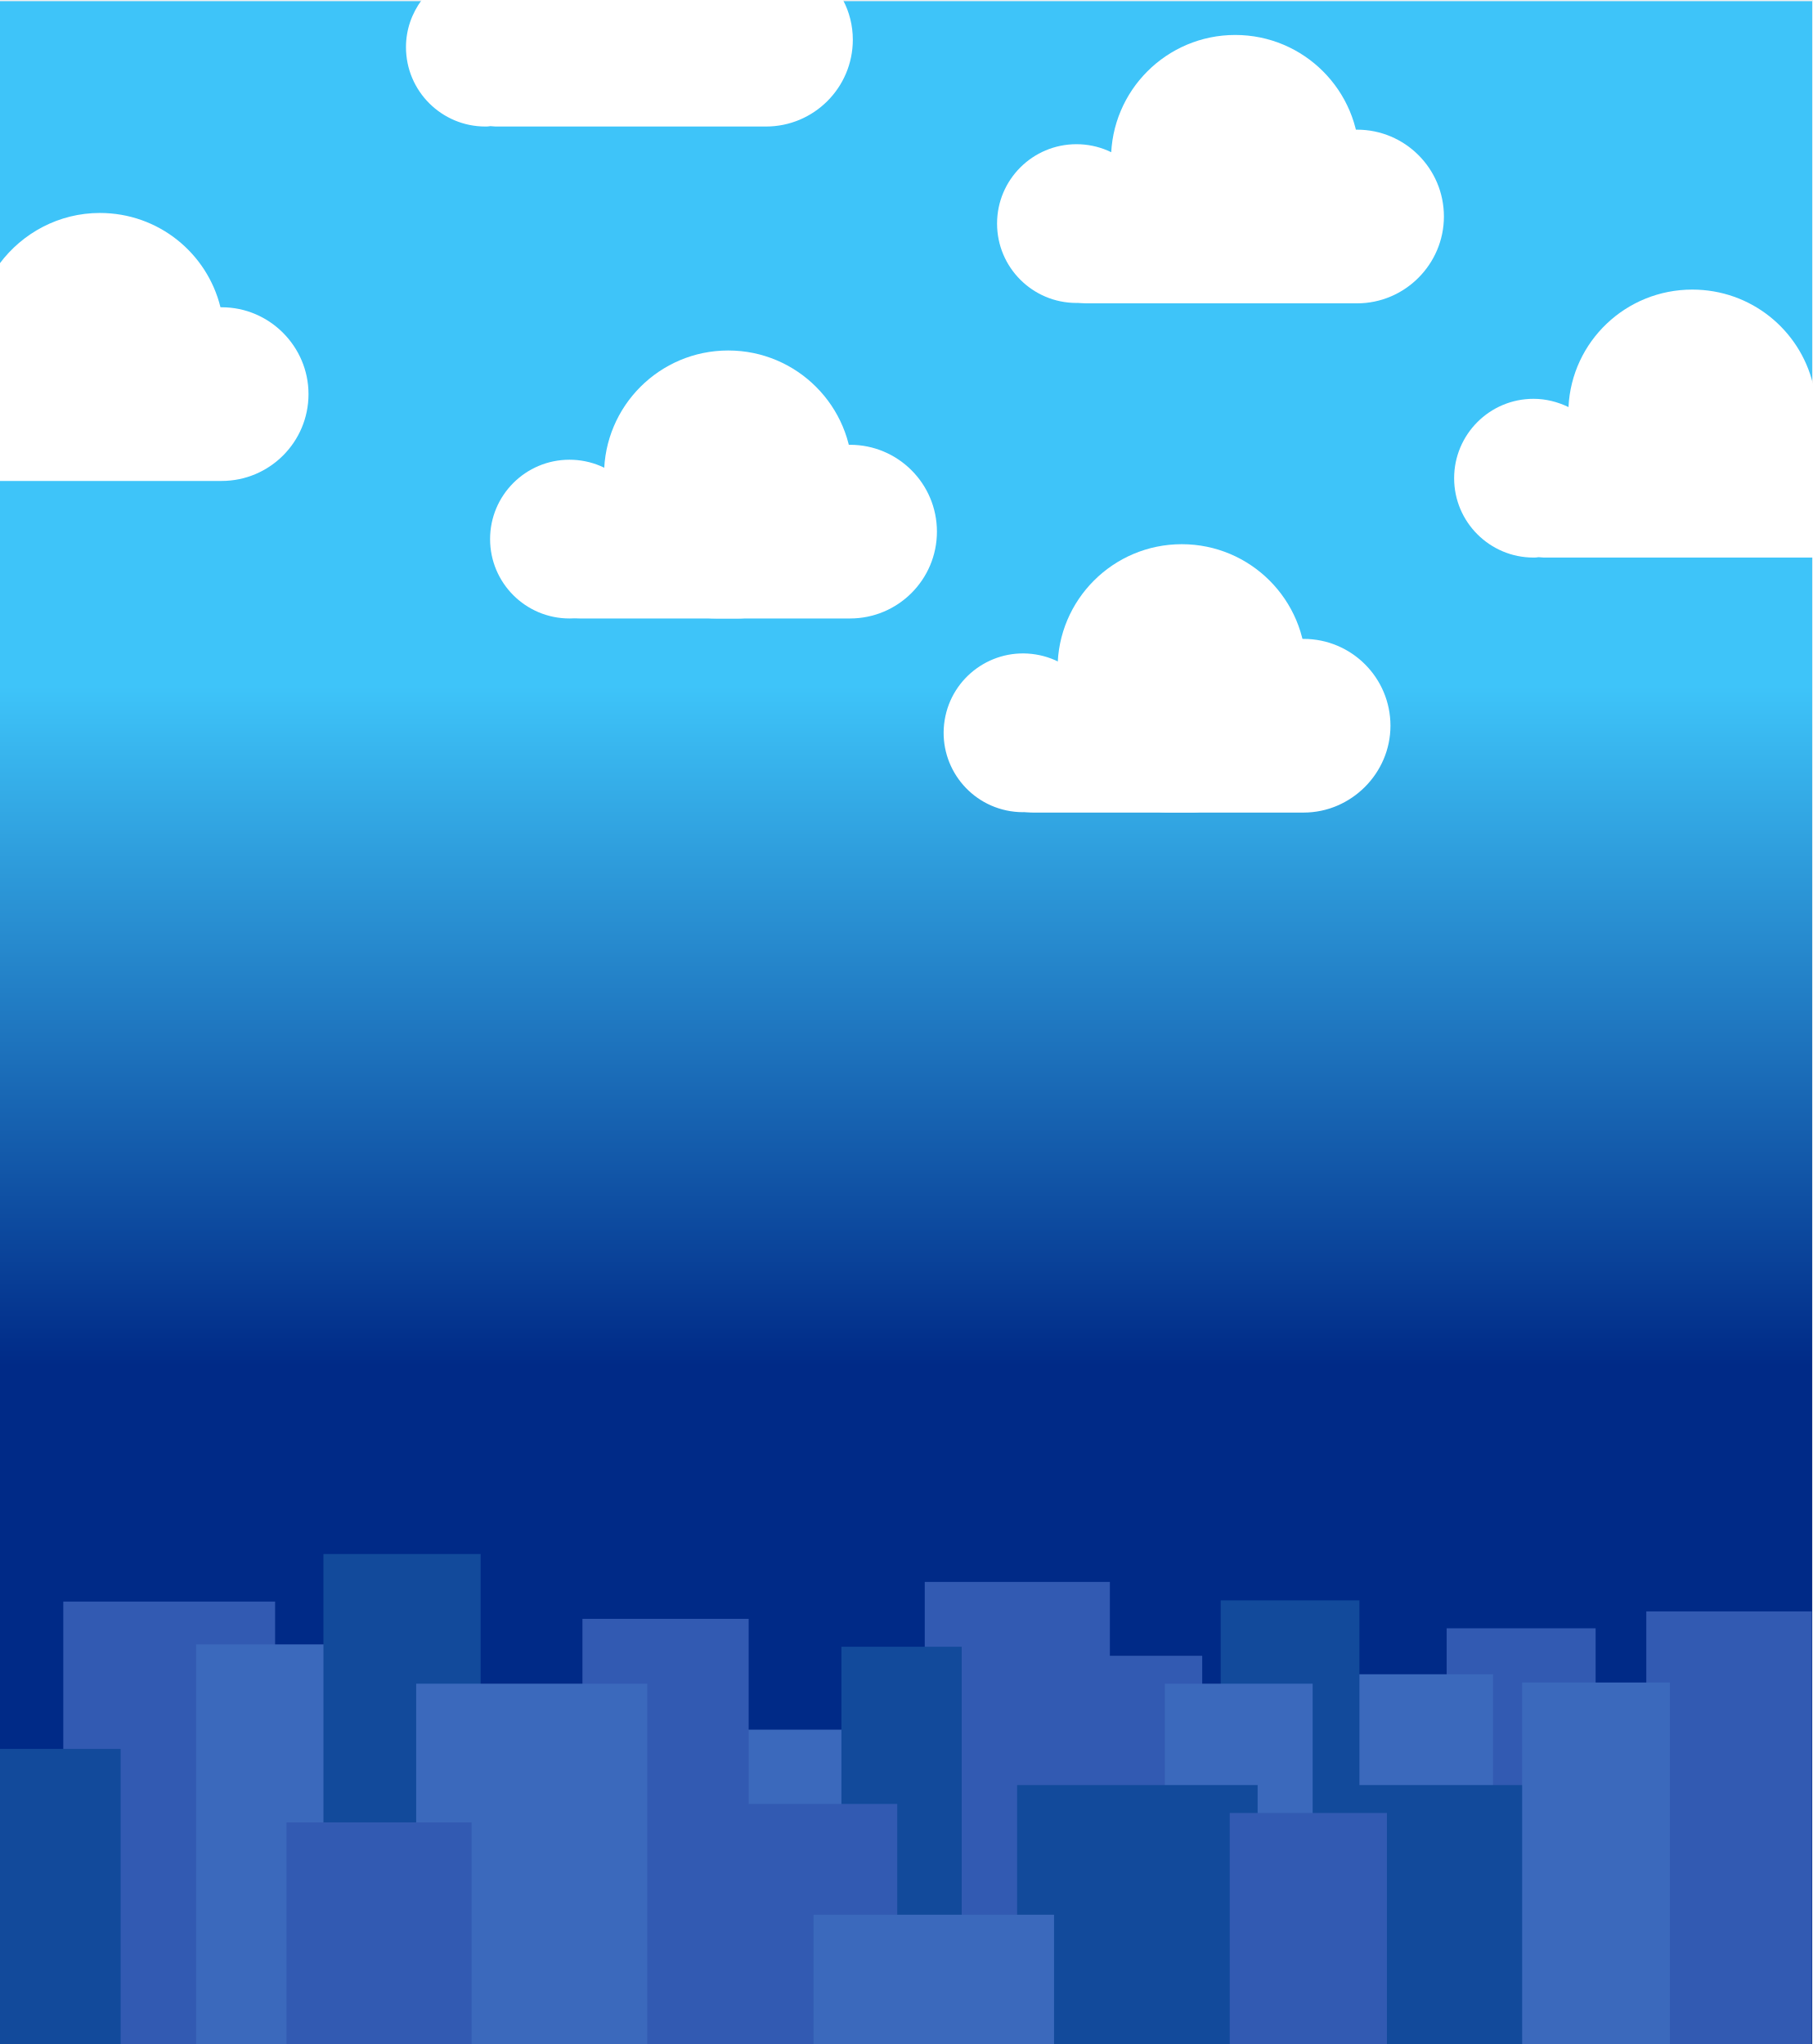
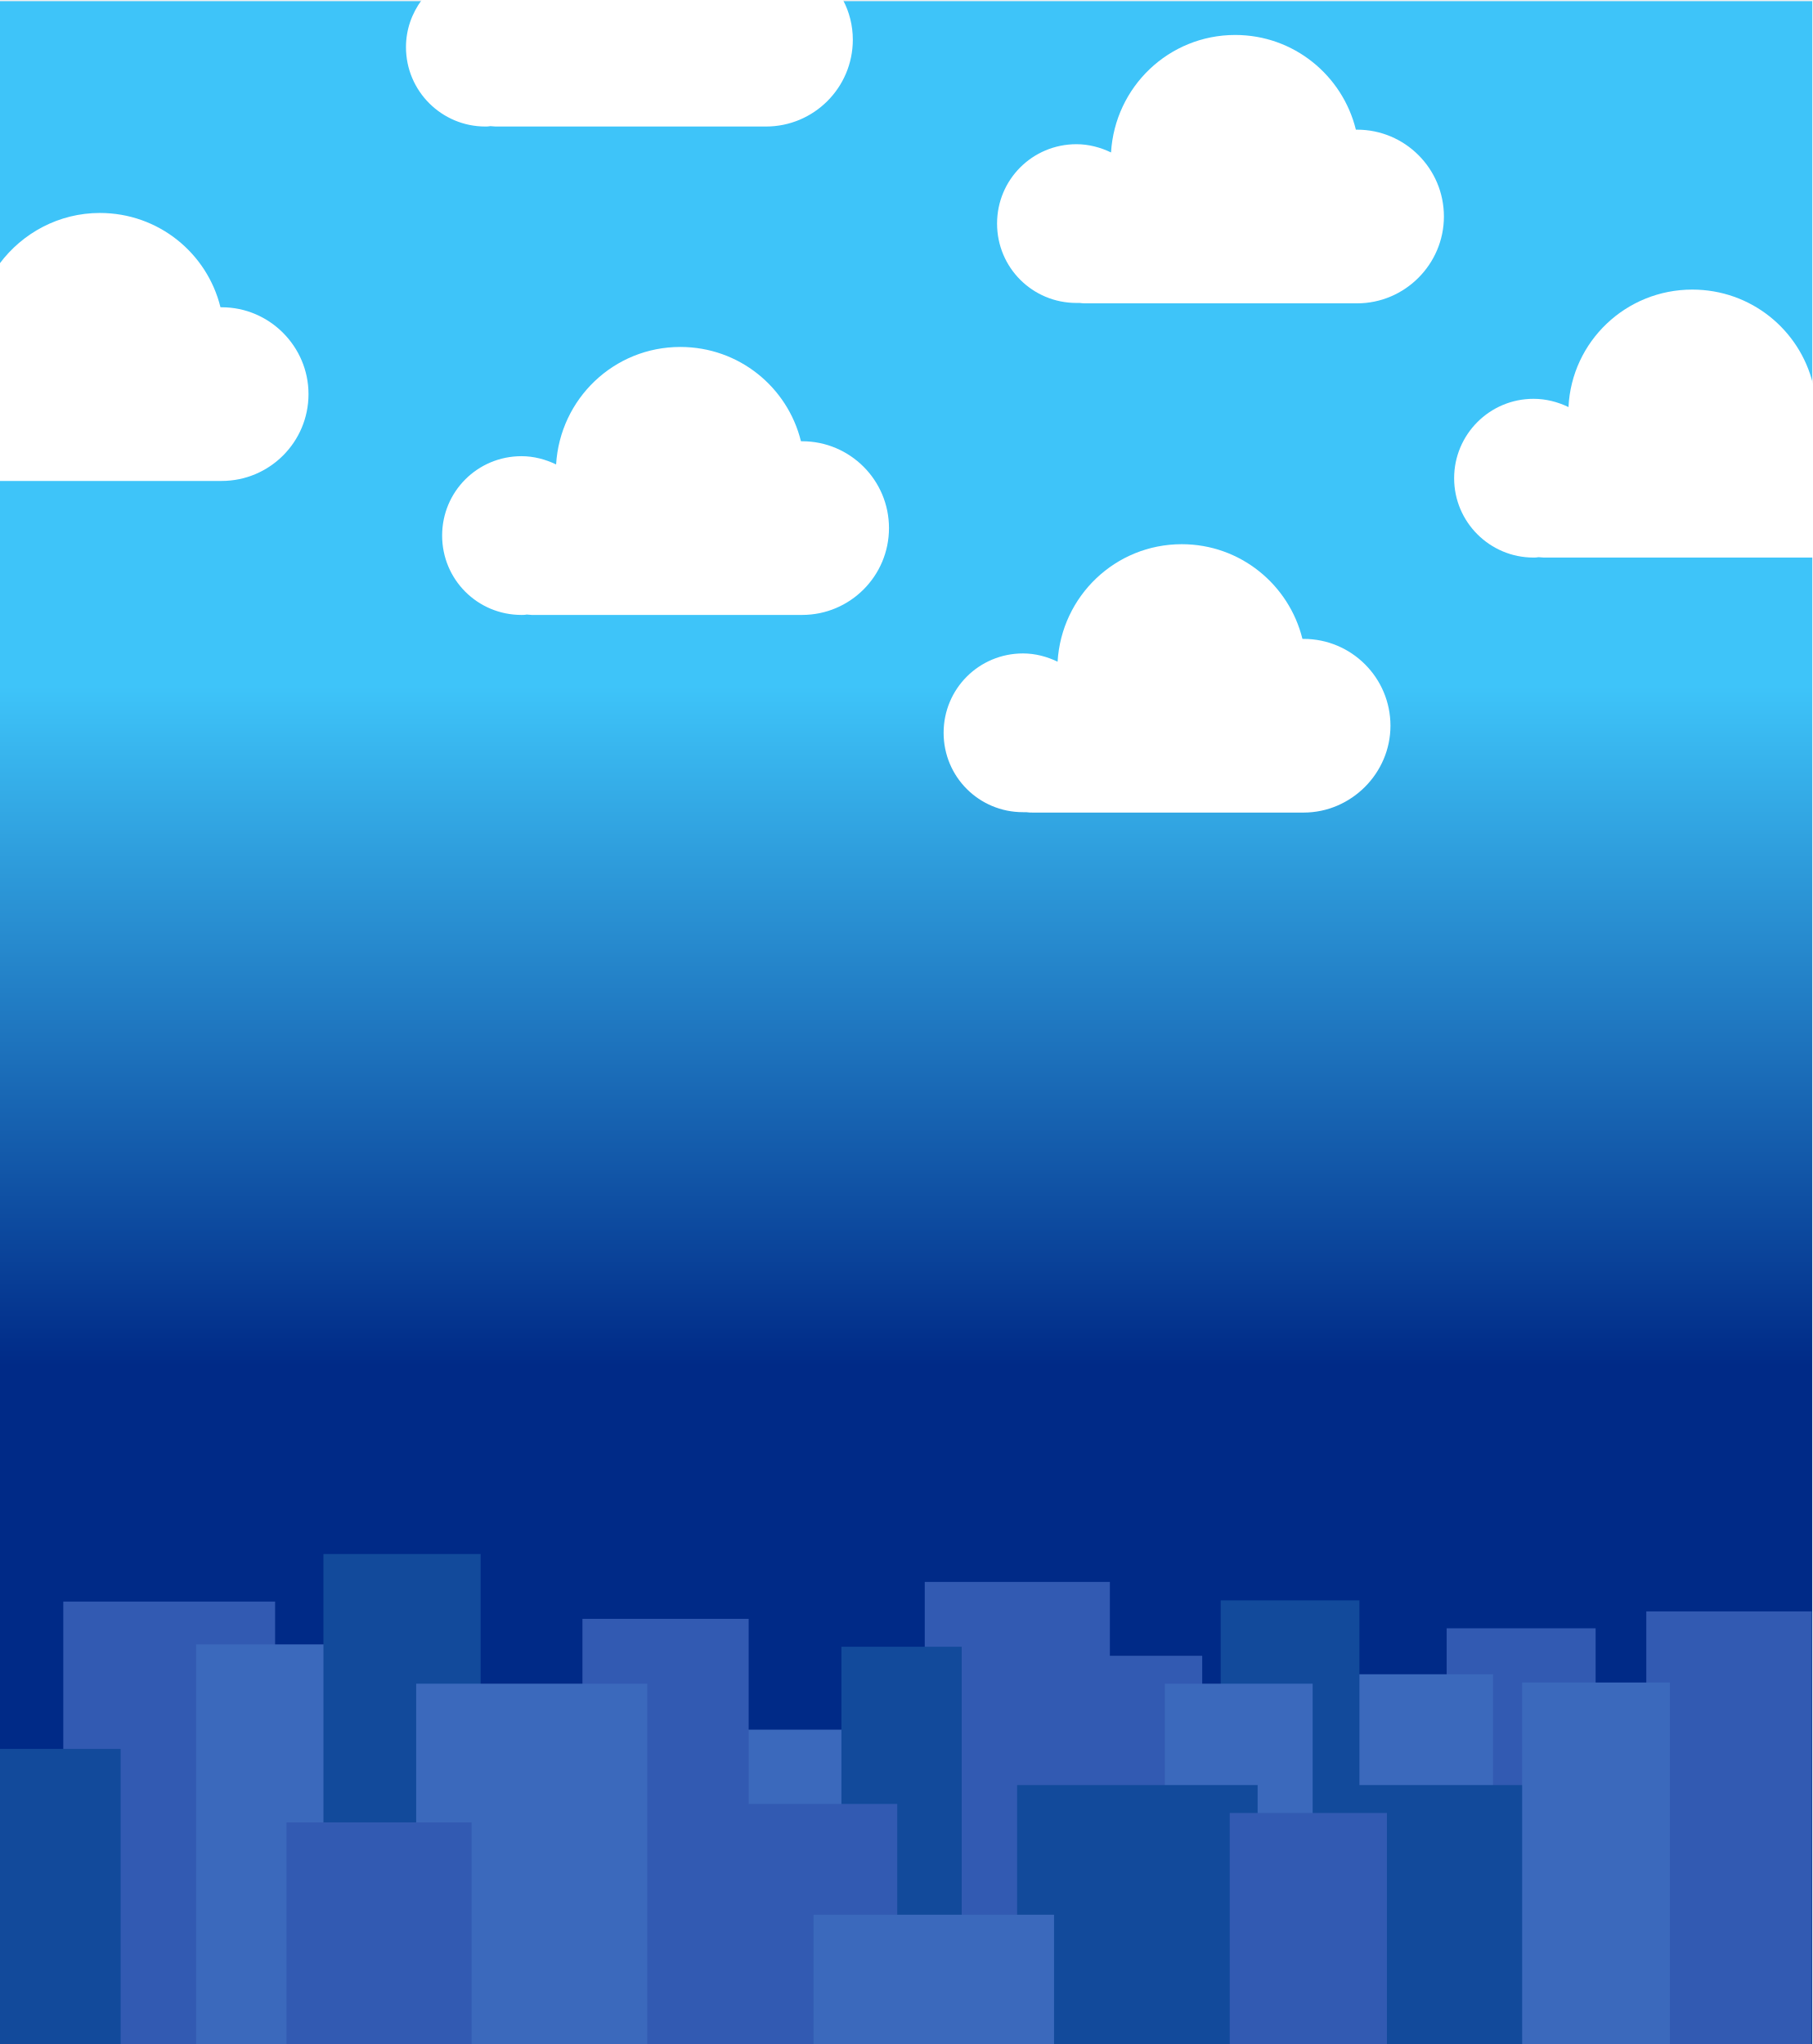
<svg xmlns="http://www.w3.org/2000/svg" version="1.1" id="Layer_1" x="0px" y="0px" viewBox="0 0 461.2 520.2" style="enable-background:new 0 0 461.2 520.2;" xml:space="preserve">
  <style type="text/css">
	.st0{fill:url(#SVGID_1_);}
	.st1{fill:#325AB2;}
	.st2{fill:#3B69BC;}
	.st3{fill:#FFFFFF;}
	.st4{fill:#124A9B;}
</style>
  <linearGradient id="SVGID_1_" gradientUnits="userSpaceOnUse" x1="230.55" y1="347.41" x2="230.55" y2="174.298" gradientTransform="matrix(1 0 0 -1 0 522)">
    <stop offset="0" style="stop-color:#3EC4F9" />
    <stop offset="1" style="stop-color:#002A87" />
  </linearGradient>
  <rect y="0.3" class="st0" width="461.1" height="519.9" />
  <rect x="16.1" y="407.6" class="st1" width="53.9" height="112.6" />
  <rect x="49.9" y="418.5" class="st2" width="58.8" height="101.8" />
-   <g>
-     <circle class="st3" cx="144.9" cy="137.2" r="20.2" />
-     <circle class="st3" cx="185.3" cy="120.8" r="31.6" />
-     <path class="st3" d="M216.3,157.4h-34.1c-12.2,0-22.1-9.9-22.1-22.1l0,0c0-12.2,9.9-22.1,22.1-22.1h34.1c12.2,0,22.1,9.9,22.1,22.1   l0,0C238.4,147.5,228.5,157.4,216.3,157.4z" />
-     <path class="st3" d="M187.9,157.4h-40.4c-6.9,0-12.6-5.7-12.6-12.6l0,0c0-6.9,5.7-12.6,12.6-12.6h40.4c6.9,0,12.6,5.7,12.6,12.6   l0,0C200.5,151.8,194.8,157.4,187.9,157.4z" />
-   </g>
-   <g>
-     <circle class="st3" cx="273.9" cy="56.9" r="20.2" />
-     <circle class="st3" cx="314.3" cy="40.5" r="31.6" />
-     <path class="st3" d="M345.3,77.2h-34.1c-12.2,0-22.1-9.9-22.1-22.1l0,0c0-12.2,9.9-22.1,22.1-22.1h34.1c12.2,0,22.1,9.9,22.1,22.1   l0,0C367.4,67.2,357.5,77.2,345.3,77.2z" />
-     <path class="st3" d="M316.9,77.2h-40.4c-6.9,0-12.6-5.7-12.6-12.6l0,0c0-6.9,5.7-12.6,12.6-12.6h40.4c6.9,0,12.6,5.7,12.6,12.6l0,0   C329.5,71.5,323.8,77.2,316.9,77.2z" />
-   </g>
+   <path class="st3" d="M204.1,112.3h-0.3c-3.4-13.8-15.8-24-30.7-24c-16.9,0-30.6,13.2-31.6,29.9c-2.7-1.3-5.7-2.1-8.8-2.1  c-11.2,0-20.2,9-20.2,20.2c0,11.2,9,20.2,20.2,20.2c0.4,0,0.9,0,1.3-0.1c0.4,0,0.9,0.1,1.3,0.1H170h5.7h28.4  c12.2,0,22.1-9.9,22.1-22.1S216.3,112.3,204.1,112.3z" />
+   <path class="st3" d="M345.3,33H345c-3.4-13.8-15.8-24.1-30.7-24.1c-16.9,0-30.6,13.2-31.6,29.9c-2.7-1.3-5.7-2.1-8.8-2.1  c-11.2,0-20.2,9-20.2,20.2c0,11.2,9,20.2,20.2,20.2c0.3,0,0.6,0,0.8,0c0.6,0.1,1.2,0.1,1.8,0.1h34.7h5.7h28.4  c12.2,0,22.1-10,22.1-22.1C367.4,42.9,357.5,33,345.3,33z" />
  <rect x="176.5" y="440.2" class="st2" width="42.3" height="80" />
  <rect x="82.3" y="395.5" class="st4" width="40" height="124.7" />
  <rect x="148.2" y="412" class="st1" width="42.3" height="108.2" />
  <rect x="368.1" y="414.4" class="st1" width="37.9" height="61.2" />
  <rect x="342.3" y="426.1" class="st2" width="37.6" height="61.2" />
  <rect x="105.9" y="428.5" class="st2" width="58.8" height="91.8" />
  <rect x="235.3" y="402.6" class="st1" width="47.1" height="117.6" />
  <rect x="72.9" y="463.8" class="st1" width="47.1" height="56.5" />
  <rect x="214.1" y="419.1" class="st4" width="30.6" height="101.2" />
  <rect x="310.6" y="407.3" class="st4" width="35.3" height="112.9" />
  <rect x="265.9" y="421.4" class="st1" width="40" height="58.8" />
  <rect x="181.2" y="459.1" class="st1" width="47.1" height="61.2" />
  <rect x="296.4" y="428.5" class="st2" width="37.6" height="91.8" />
  <rect x="258.8" y="454.3" class="st4" width="61.2" height="65.9" />
  <rect x="207" y="487.3" class="st2" width="61.2" height="32.9" />
  <rect x="338" y="454.3" class="st4" width="52.5" height="65.9" />
  <rect x="312.9" y="461.4" class="st1" width="40" height="58.8" />
  <rect x="418.9" y="410.1" class="st1" width="42.1" height="110.1" />
-   <g>
-     <ellipse transform="matrix(0.1602 -0.9871 0.9871 0.1602 34.5128 413.5649)" class="st3" cx="260.3" cy="186.5" rx="20.2" ry="20.2" />
-     <circle class="st3" cx="300.7" cy="170.1" r="31.6" />
-     <path class="st3" d="M331.7,206.8h-34.1c-12.2,0-22.1-9.9-22.1-22.1l0,0c0-12.2,9.9-22.1,22.1-22.1h34.1c12.2,0,22.1,9.9,22.1,22.1   l0,0C353.8,196.8,343.8,206.8,331.7,206.8z" />
-     <path class="st3" d="M303.2,206.8h-40.4c-6.9,0-12.6-5.7-12.6-12.6l0,0c0-6.9,5.7-12.6,12.6-12.6h40.4c6.9,0,12.6,5.7,12.6,12.6   l0,0C315.9,201.1,310.2,206.8,303.2,206.8z" />
-   </g>
+   <path class="st3" d="M331.7,162.6h-0.3c-3.4-13.8-15.8-24.1-30.7-24.1c-16.9,0-30.6,13.2-31.6,29.9c-2.7-1.3-5.7-2.1-8.8-2.1  c-11.2,0-20.2,9-20.2,20.2c0,11.2,9,20.2,20.2,20.2c0.3,0,0.5,0,0.8,0c0.6,0.1,1.2,0.1,1.7,0.1h34.8h5.6h28.5  c12.1,0,22.1-10,22.1-22.1C353.8,172.5,343.9,162.6,331.7,162.6z" />
  <rect x="387.3" y="428.2" class="st2" width="37.6" height="92" />
  <rect y="445.1" class="st4" width="30.7" height="75.1" />
  <path class="st3" d="M56.4,78.2h-0.3c-3.4-13.8-15.8-24-30.7-24C15,54.2,5.7,59.3-0.1,67.1v30.1v7.3v17.9h22.3H28h28.4  c12.2,0,22.1-9.9,22.1-22.1l0,0C78.5,88.2,68.6,78.2,56.4,78.2z" />
  <path class="st3" d="M107.3,0c-2.5,3.4-4,7.5-4,12c0,11.2,9.1,20.2,20.2,20.2c0.4,0,0.8,0,1.3-0.1c0.4,0,0.8,0.1,1.3,0.1h34.7h5.7  h28.4c12.2,0,22.1-9.9,22.1-22.1c0-3.6-0.9-7.1-2.5-10.1" />
  <path class="st3" d="M462.2,105.3c0-1.2-0.1-2.4-0.2-3.6v-4h-0.7c-3.4-13.8-15.8-24-30.7-24c-16.9,0-30.7,13.2-31.5,29.9  c-2.7-1.3-5.7-2.1-8.9-2.1c-11.2,0-20.2,9.1-20.2,20.2c0,11.2,9.1,20.2,20.2,20.2c0.4,0,0.8,0,1.3-0.1c0.4,0,0.8,0.1,1.3,0.1h35.7  h4.7H462v-33.1C462.1,107.7,462.2,106.5,462.2,105.3z" />
</svg>
